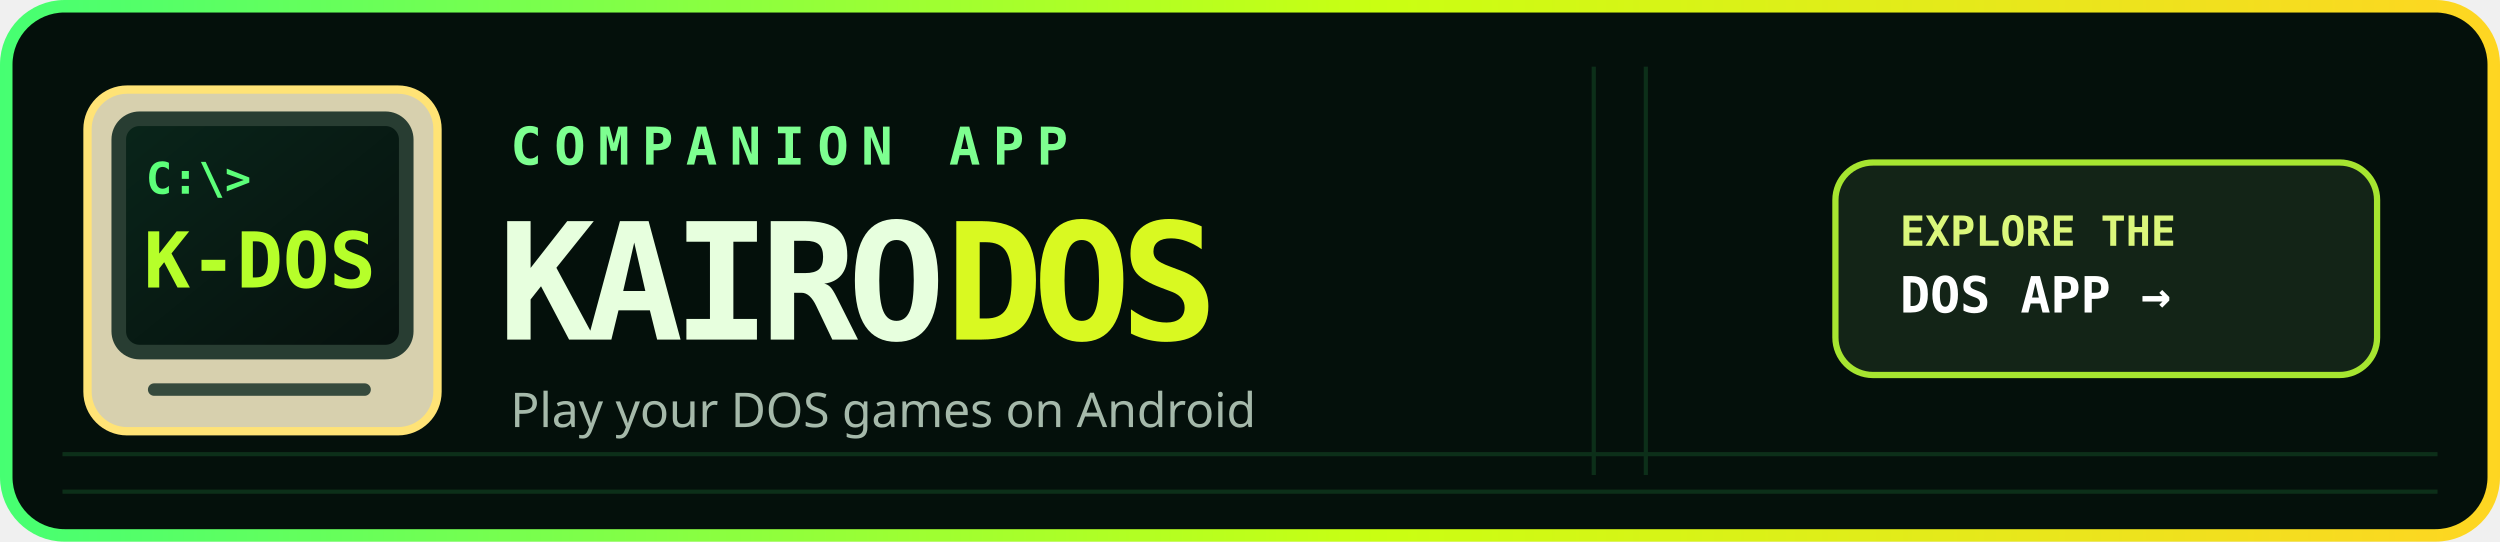
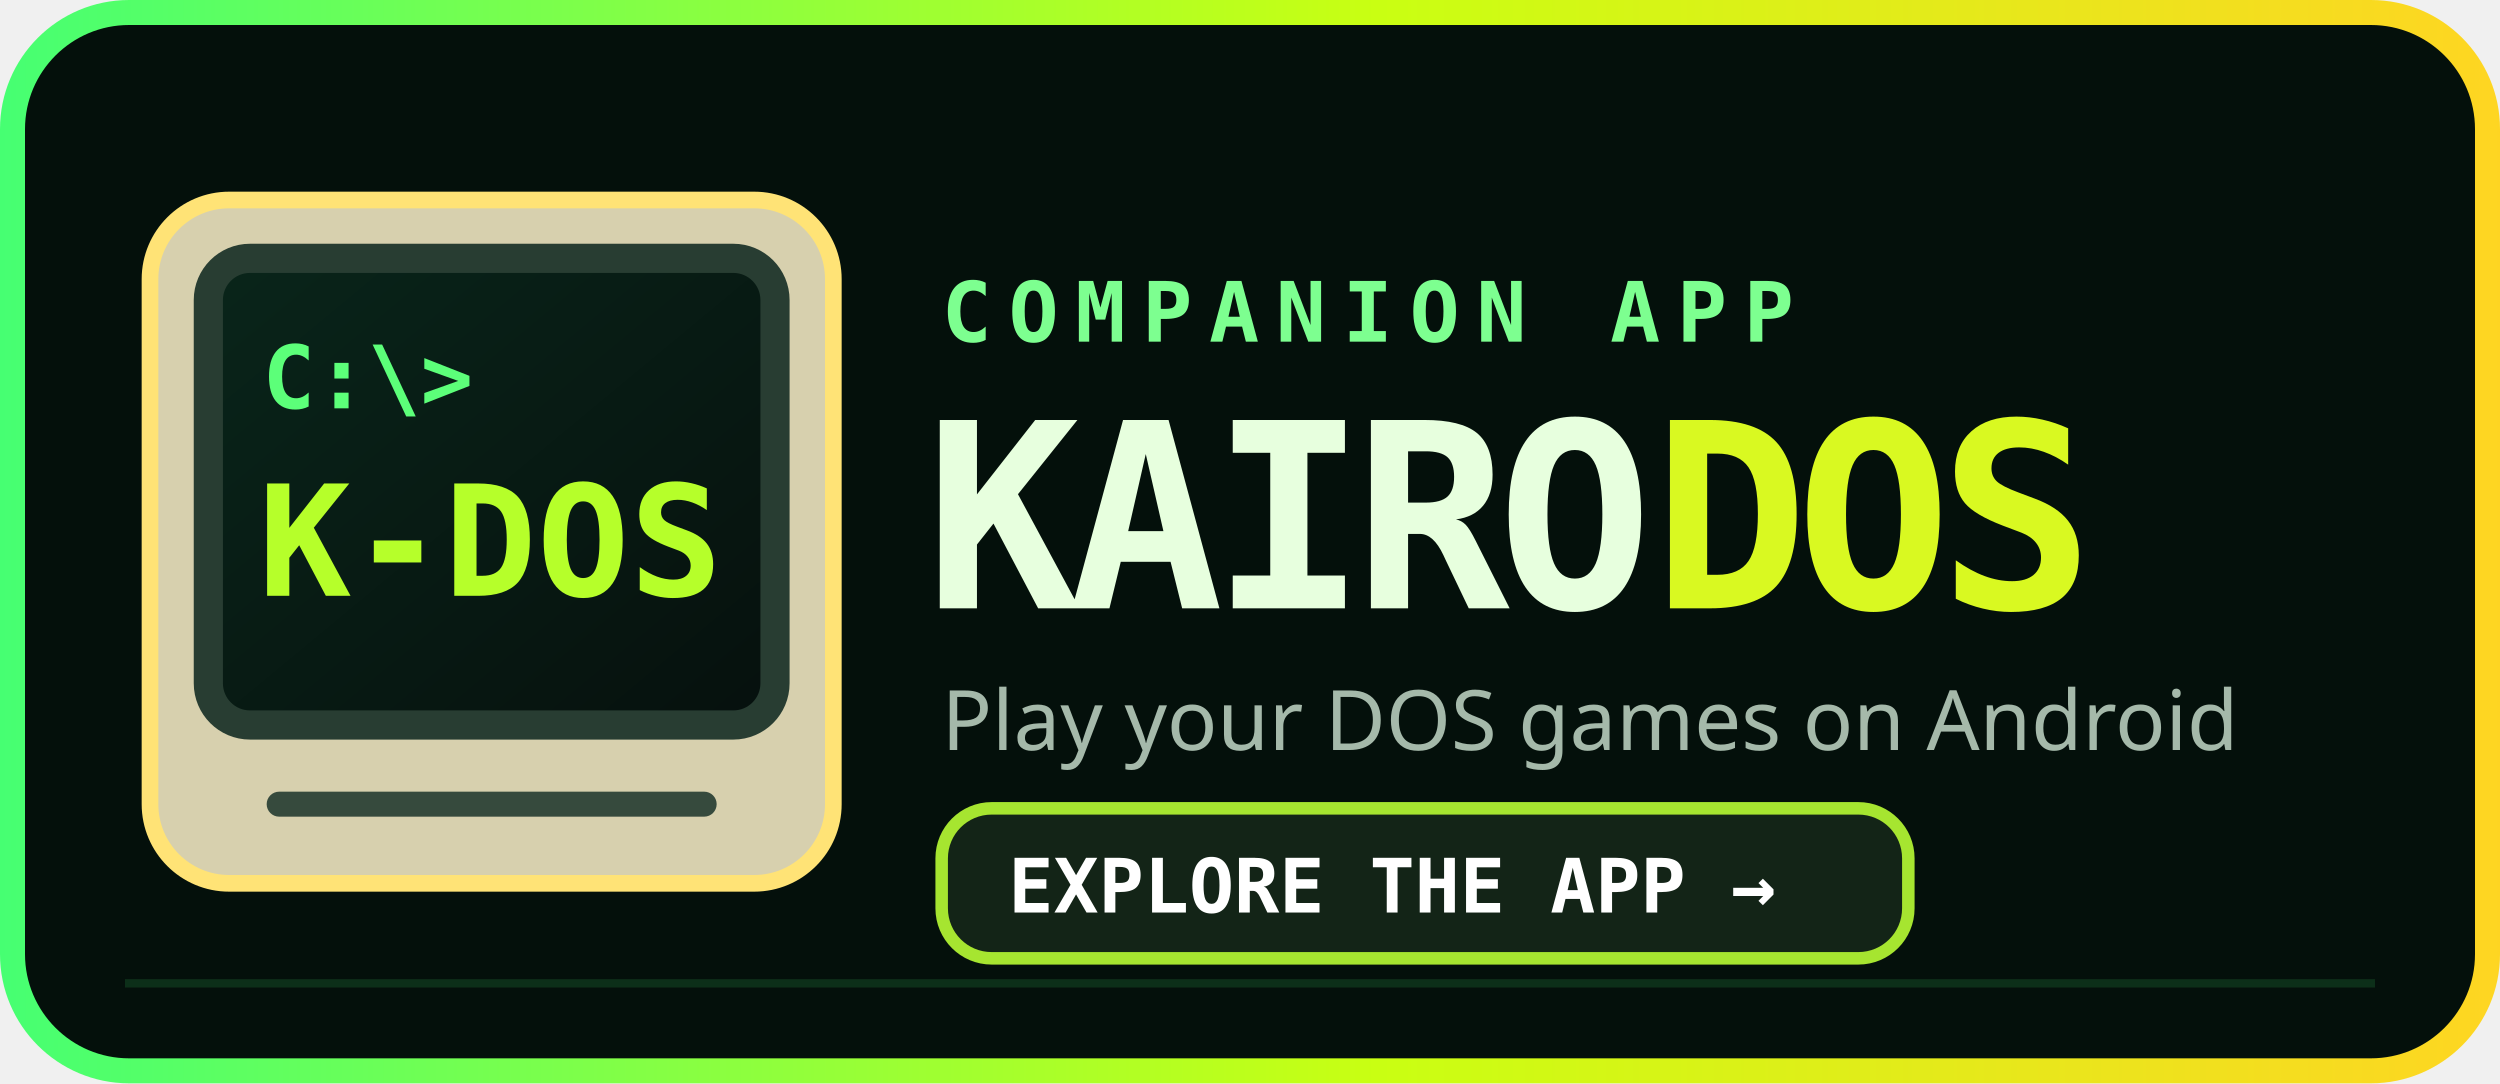
- <svg xmlns="http://www.w3.org/2000/svg" width="1200" height="260" viewBox="0 0 1200 260" role="img" aria-labelledby="title desc">
+ <svg xmlns="http://www.w3.org/2000/svg" width="600" height="260" viewBox="0 0 600 260" role="img" aria-labelledby="title desc">
  <defs>
    <linearGradient id="edge" x1="0" x2="1" y1="0" y2="0">
      <stop offset="0" stop-color="#45ff73" />
      <stop offset="0.55" stop-color="#c9ff12" />
      <stop offset="1" stop-color="#ffd522" />
    </linearGradient>
    <linearGradient id="screen" x1="0" x2="1" y1="0" y2="1">
      <stop offset="0" stop-color="#09251a" />
      <stop offset="1" stop-color="#06100d" />
    </linearGradient>
  </defs>
-   <rect x="3" y="3" width="1194" height="254" rx="28" fill="#04100b" stroke="url(#edge)" stroke-width="6" />
-   <path d="M30 218H1170M30 236H1170M765 32V228M790 32V228" stroke="#45ff73" stroke-opacity=".13" stroke-width="2" />
-   <rect x="42" y="43" width="168" height="164" rx="19" fill="#d7d0ae" stroke="#ffe376" stroke-width="4" />
-   <rect x="57" y="57" width="138" height="112" rx="10" fill="url(#screen)" stroke="#283d32" stroke-width="7" />
-   <text x="70" y="93" fill="#5cff79" font-family="monospace" font-size="21" font-weight="bold">C:\&gt;</text>
-   <text x="69" y="138" fill="#b6ff2a" font-family="monospace" font-size="37" font-weight="bold">K-DOS</text>
-   <rect x="71" y="184" width="107" height="6" rx="3" fill="#364a3d" />
-   <text x="245" y="79" fill="#7dff90" font-family="monospace" font-size="25" font-weight="bold" letter-spacing="6">COMPANION APP</text>
-   <text x="239" y="163" fill="#e7ffde" font-family="monospace" font-size="78" font-weight="bold" letter-spacing="-5">KAIRO<tspan fill="#d9f921">DOS</tspan>
+   <rect x="3" y="3" width="594" height="254" rx="28" fill="#04100b" stroke="url(#edge)" stroke-width="6" />
+   <path d="M30 236H570" stroke="#45ff73" stroke-opacity=".13" stroke-width="2" />
+   <rect x="36" y="48" width="164" height="164" rx="19" fill="#d7d0ae" stroke="#ffe376" stroke-width="4" />
+   <rect x="50" y="62" width="136" height="112" rx="10" fill="url(#screen)" stroke="#283d32" stroke-width="7" />
+   <text x="63" y="98" fill="#5cff79" font-family="monospace" font-size="21" font-weight="bold">C:\&gt;</text>
+   <text x="62" y="143" fill="#b6ff2a" font-family="monospace" font-size="37" font-weight="bold">K-DOS</text>
+   <rect x="64" y="190" width="108" height="6" rx="3" fill="#364a3d" />
+   <text x="226" y="82" fill="#7dff90" font-family="monospace" font-size="20" font-weight="bold" letter-spacing="4">COMPANION APP</text>
+   <text x="222" y="146" fill="#e7ffde" font-family="monospace" font-size="62" font-weight="bold" letter-spacing="-3">KAIRO<tspan fill="#d9f921">DOS</tspan>
  </text>
-   <text x="245" y="205" fill="#a5b9aa" font-family="sans-serif" font-size="23">Play your DOS games on Android</text>
-   <rect x="881" y="78" width="260" height="102" rx="18" fill="#132417" stroke="#a6e530" stroke-width="3" />
-   <text x="912" y="118" fill="#dbf77b" font-family="monospace" font-size="20" font-weight="bold">EXPLORE THE</text>
-   <text x="912" y="150" fill="#ffffff" font-family="monospace" font-size="24" font-weight="bold">DOS APP  →</text>
+   <text x="226" y="180" fill="#a5b9aa" font-family="sans-serif" font-size="20">Play your DOS games on Android</text>
+   <rect x="226" y="194" width="232" height="36" rx="12" fill="#132417" stroke="#a6e530" stroke-width="3" />
+   <text x="242" y="219" fill="#ffffff" font-family="monospace" font-size="18" font-weight="bold">EXPLORE THE APP →</text>
</svg>
